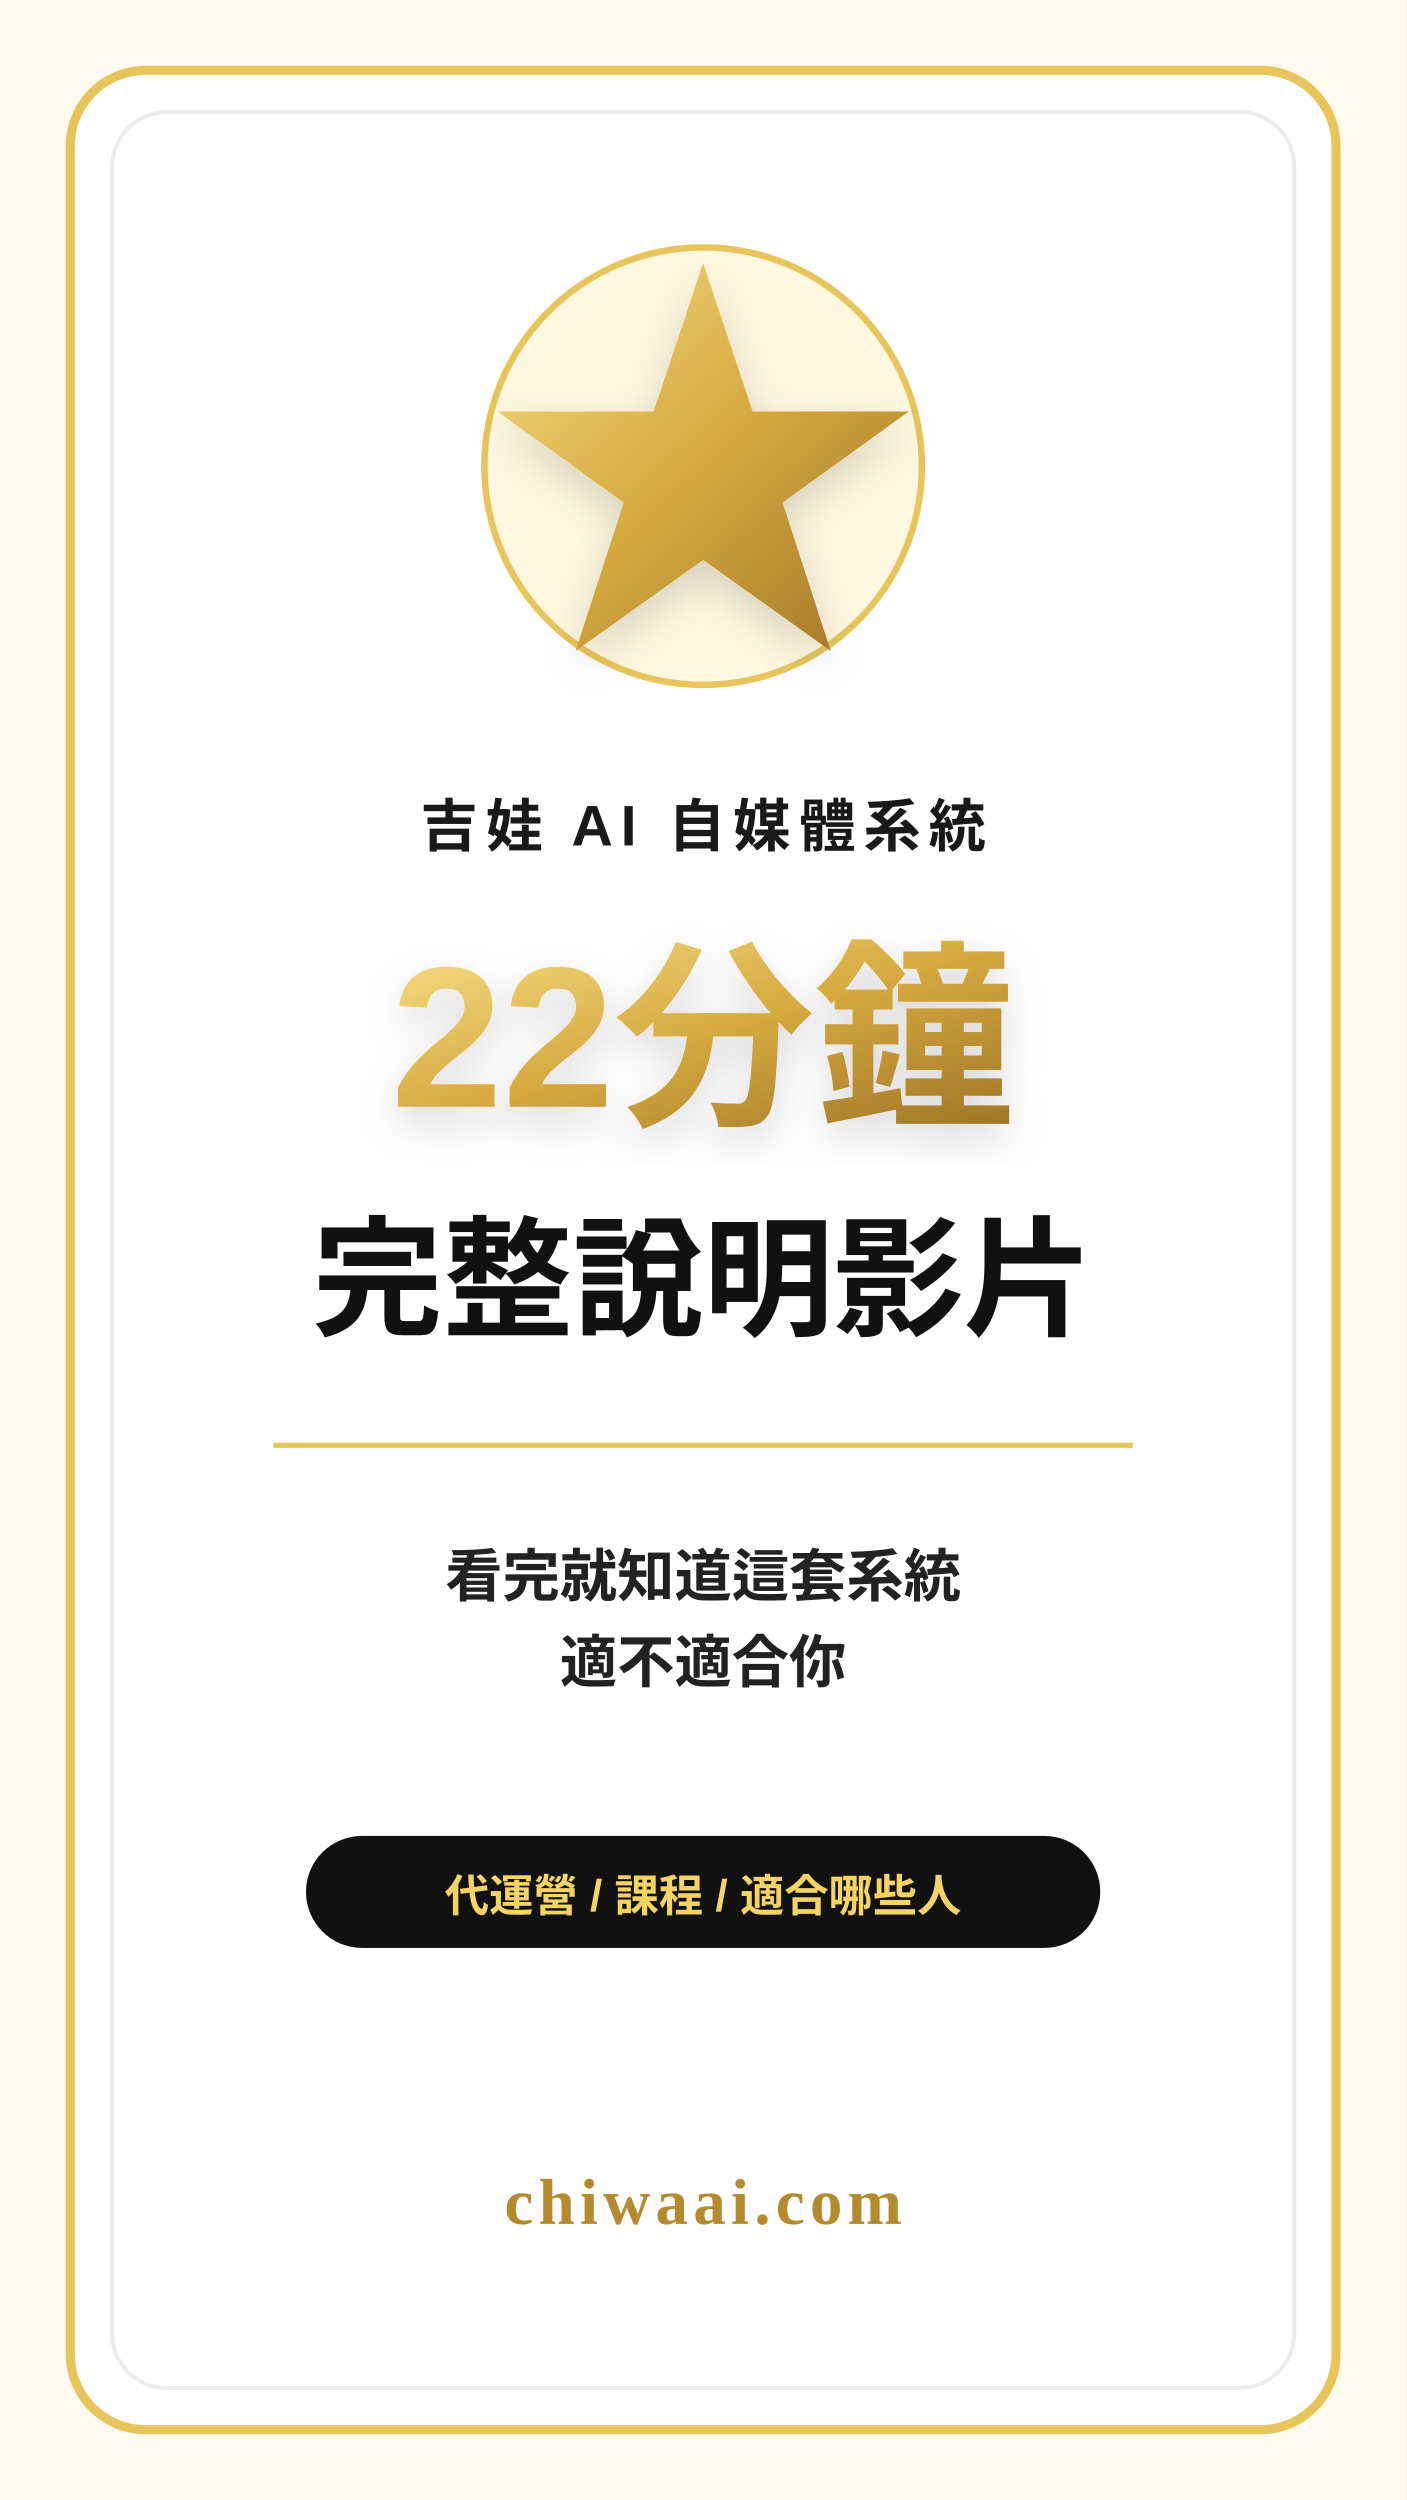
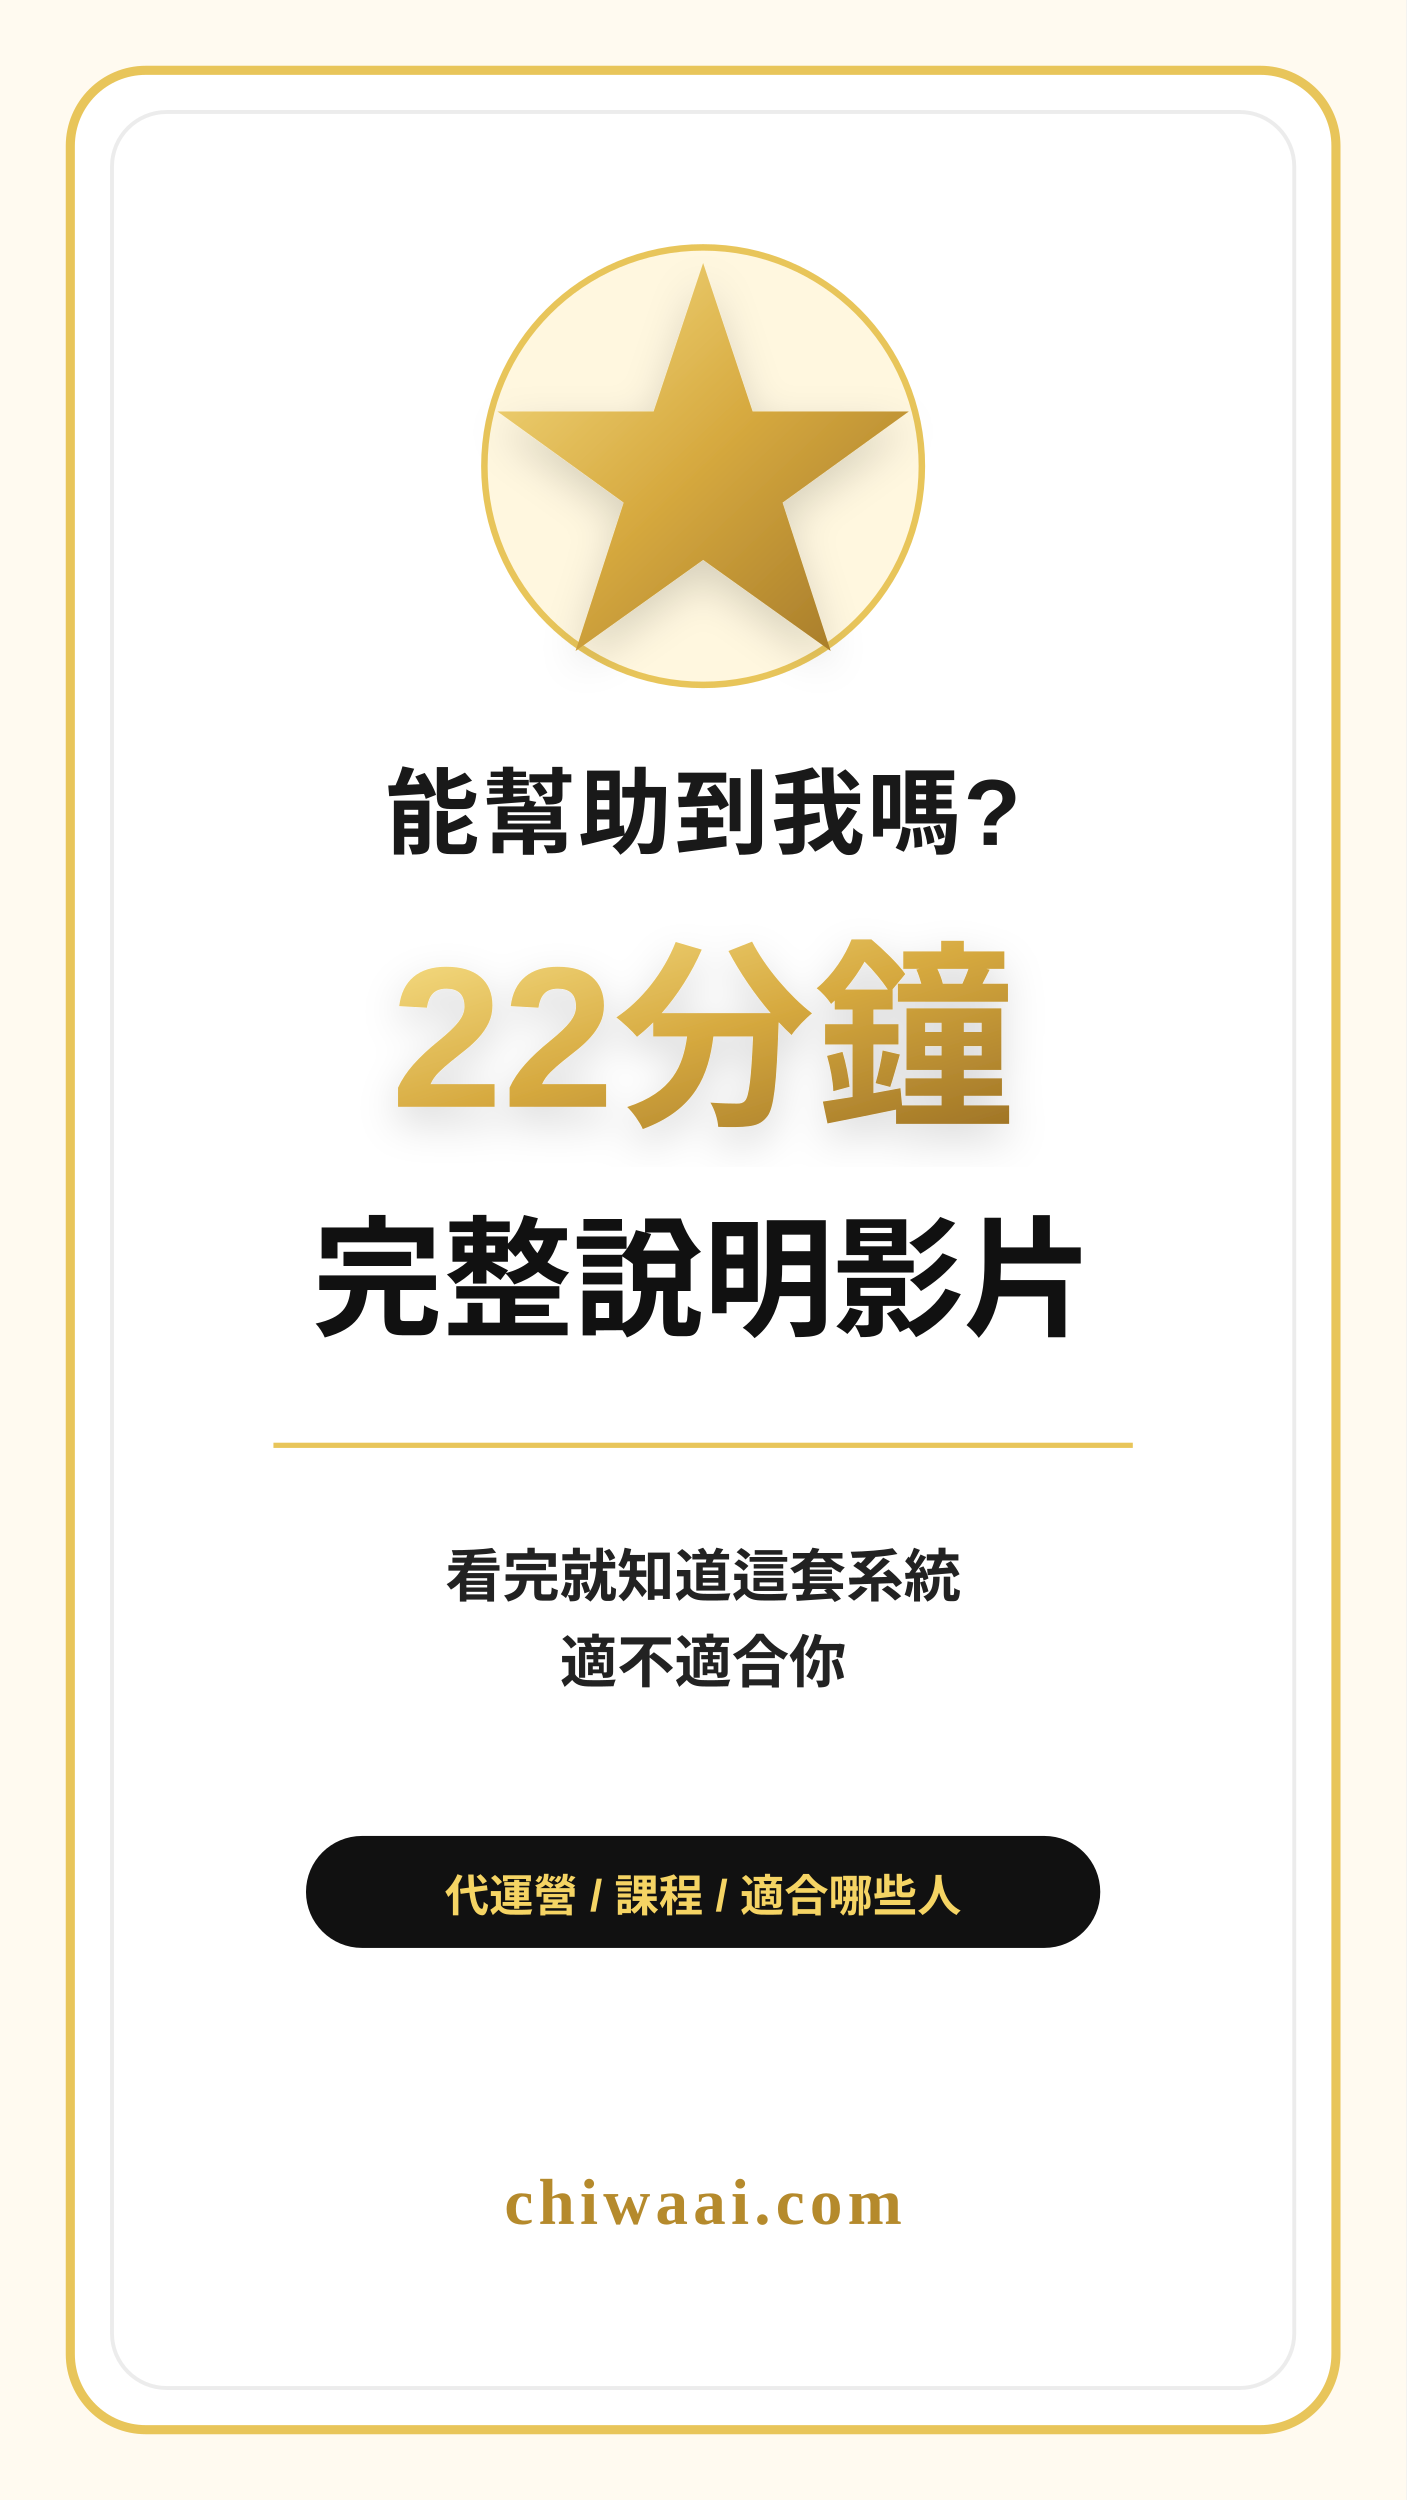
<svg xmlns="http://www.w3.org/2000/svg" width="1080" height="1920" viewBox="0 0 1080 1920">
  <defs>
    <linearGradient id="gold" x1="0" x2="1" y1="0" y2="1">
      <stop offset="0" stop-color="#f7df86" />
      <stop offset="0.5" stop-color="#d6a93f" />
      <stop offset="1" stop-color="#9f7426" />
    </linearGradient>
    <filter id="softShadow" x="-20%" y="-20%" width="140%" height="140%">
      <feDropShadow dx="0" dy="12" stdDeviation="16" flood-color="#000000" flood-opacity="0.16" />
    </filter>
  </defs>
  <rect width="1080" height="1920" fill="#fffaf0" />
  <rect x="54" y="54" width="972" height="1812" rx="58" fill="#ffffff" stroke="#e8c55a" stroke-width="7" />
  <rect x="86" y="86" width="908" height="1748" rx="42" fill="none" stroke="#131313" stroke-opacity="0.08" stroke-width="3" />
  <circle cx="540" cy="358" r="168" fill="#fff7df" stroke="#e8c55a" stroke-width="5" />
  <path d="M540 202 L578 316 L698 316 L601 386 L638 500 L540 430 L442 500 L479 386 L382 316 L502 316 Z" fill="url(#gold)" filter="url(#softShadow)" />
-   <text x="540" y="650" text-anchor="middle" font-family="'Noto Sans TC','Microsoft JhengHei',Arial,sans-serif" font-size="44" font-weight="800" letter-spacing="6" fill="#191919">
-     吉娃 AI 自媒體系統
+   <text x="540" y="650" text-anchor="middle" font-family="'Noto Sans TC','Microsoft JhengHei',Arial,sans-serif" font-size="72" font-weight="950" letter-spacing="2" fill="#191919">
+     能幫助到我嗎?
  </text>
  <text x="540" y="850" text-anchor="middle" font-family="'Noto Sans TC','Microsoft JhengHei',Arial,sans-serif" font-size="154" font-weight="950" fill="url(#gold)" filter="url(#softShadow)">
    22分鐘
  </text>
  <text x="540" y="1018" text-anchor="middle" font-family="'Noto Sans TC','Microsoft JhengHei',Arial,sans-serif" font-size="100" font-weight="950" fill="#111111">
    完整說明影片
  </text>
  <line x1="210" y1="1110" x2="870" y2="1110" stroke="#e8c55a" stroke-width="4" />
  <text x="540" y="1226" text-anchor="middle" font-family="'Noto Sans TC','Microsoft JhengHei',Arial,sans-serif" font-size="44" font-weight="800" fill="#222222">
    看完就知道這套系統
  </text>
  <text x="540" y="1292" text-anchor="middle" font-family="'Noto Sans TC','Microsoft JhengHei',Arial,sans-serif" font-size="44" font-weight="800" fill="#222222">
    適不適合你
  </text>
  <rect x="235" y="1410" width="610" height="86" rx="43" fill="#111111" />
  <text x="540" y="1468" text-anchor="middle" font-family="'Noto Sans TC','Microsoft JhengHei',Arial,sans-serif" font-size="34" font-weight="900" fill="#f5d464">
    代運營 / 課程 / 適合哪些人
  </text>
  <text x="540" y="1708" text-anchor="middle" font-family="Georgia,'Times New Roman',serif" font-size="50" font-weight="700" letter-spacing="4" fill="#b58a2c">
    chiwaai.com
  </text>
</svg>
